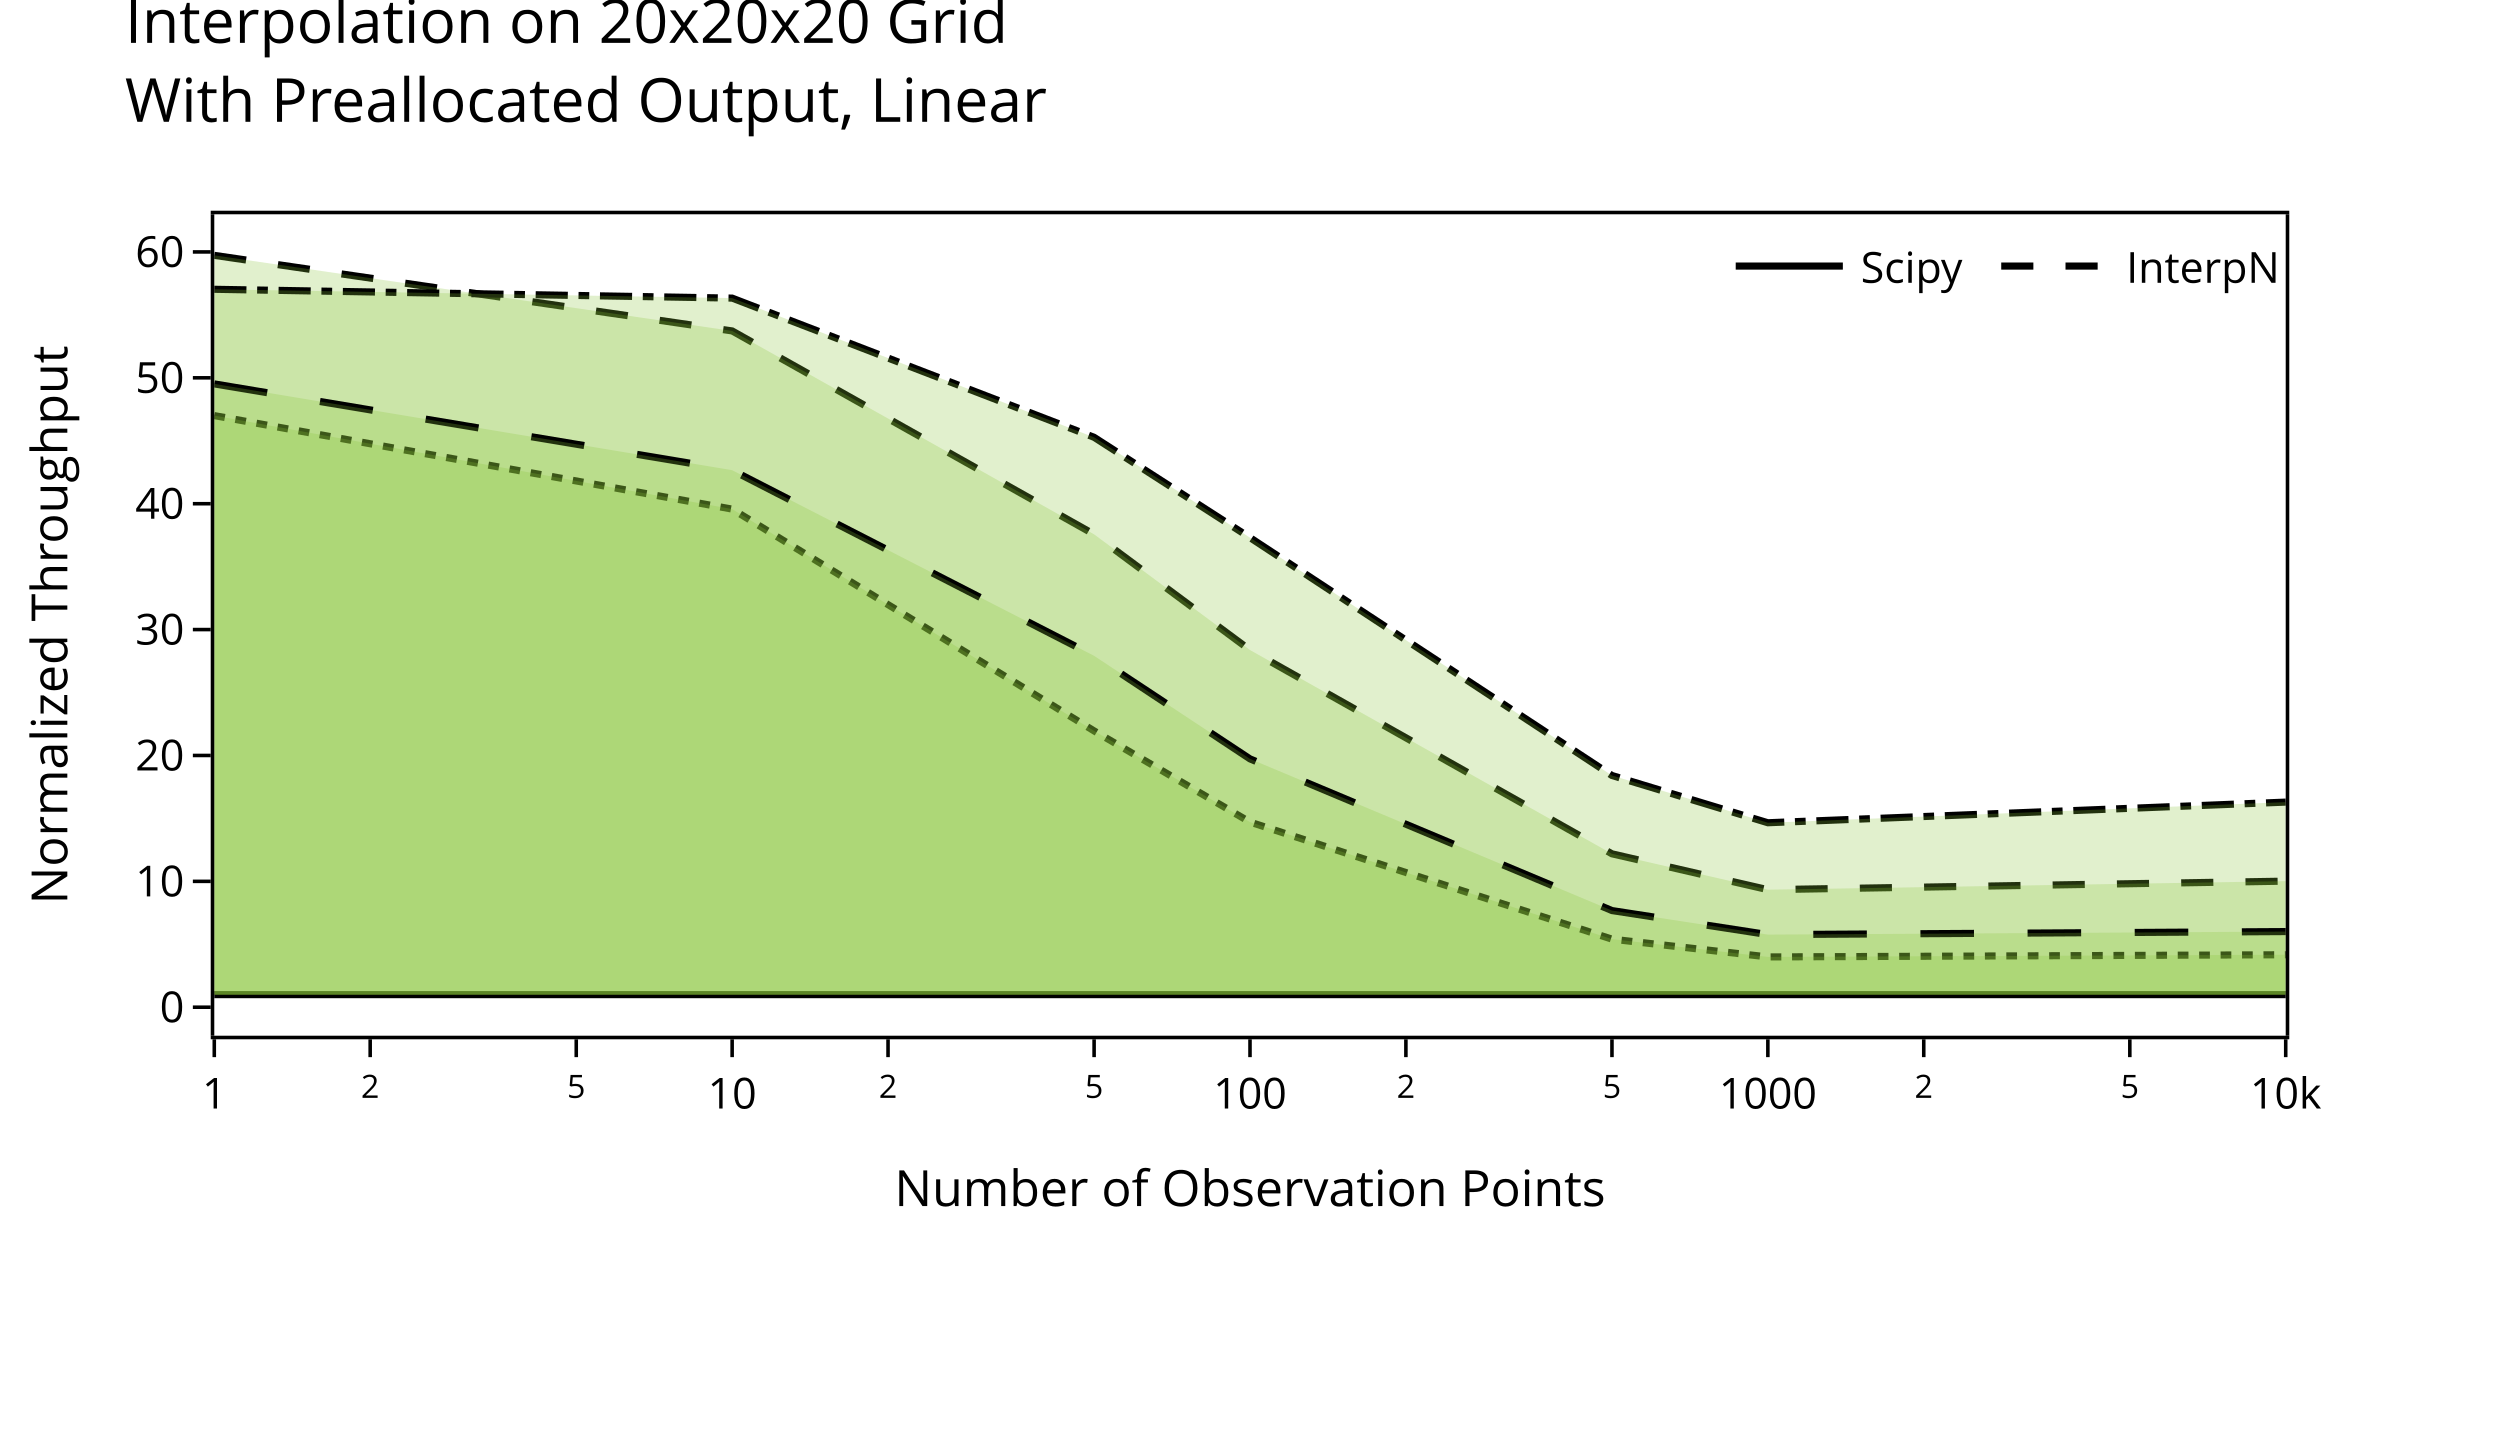
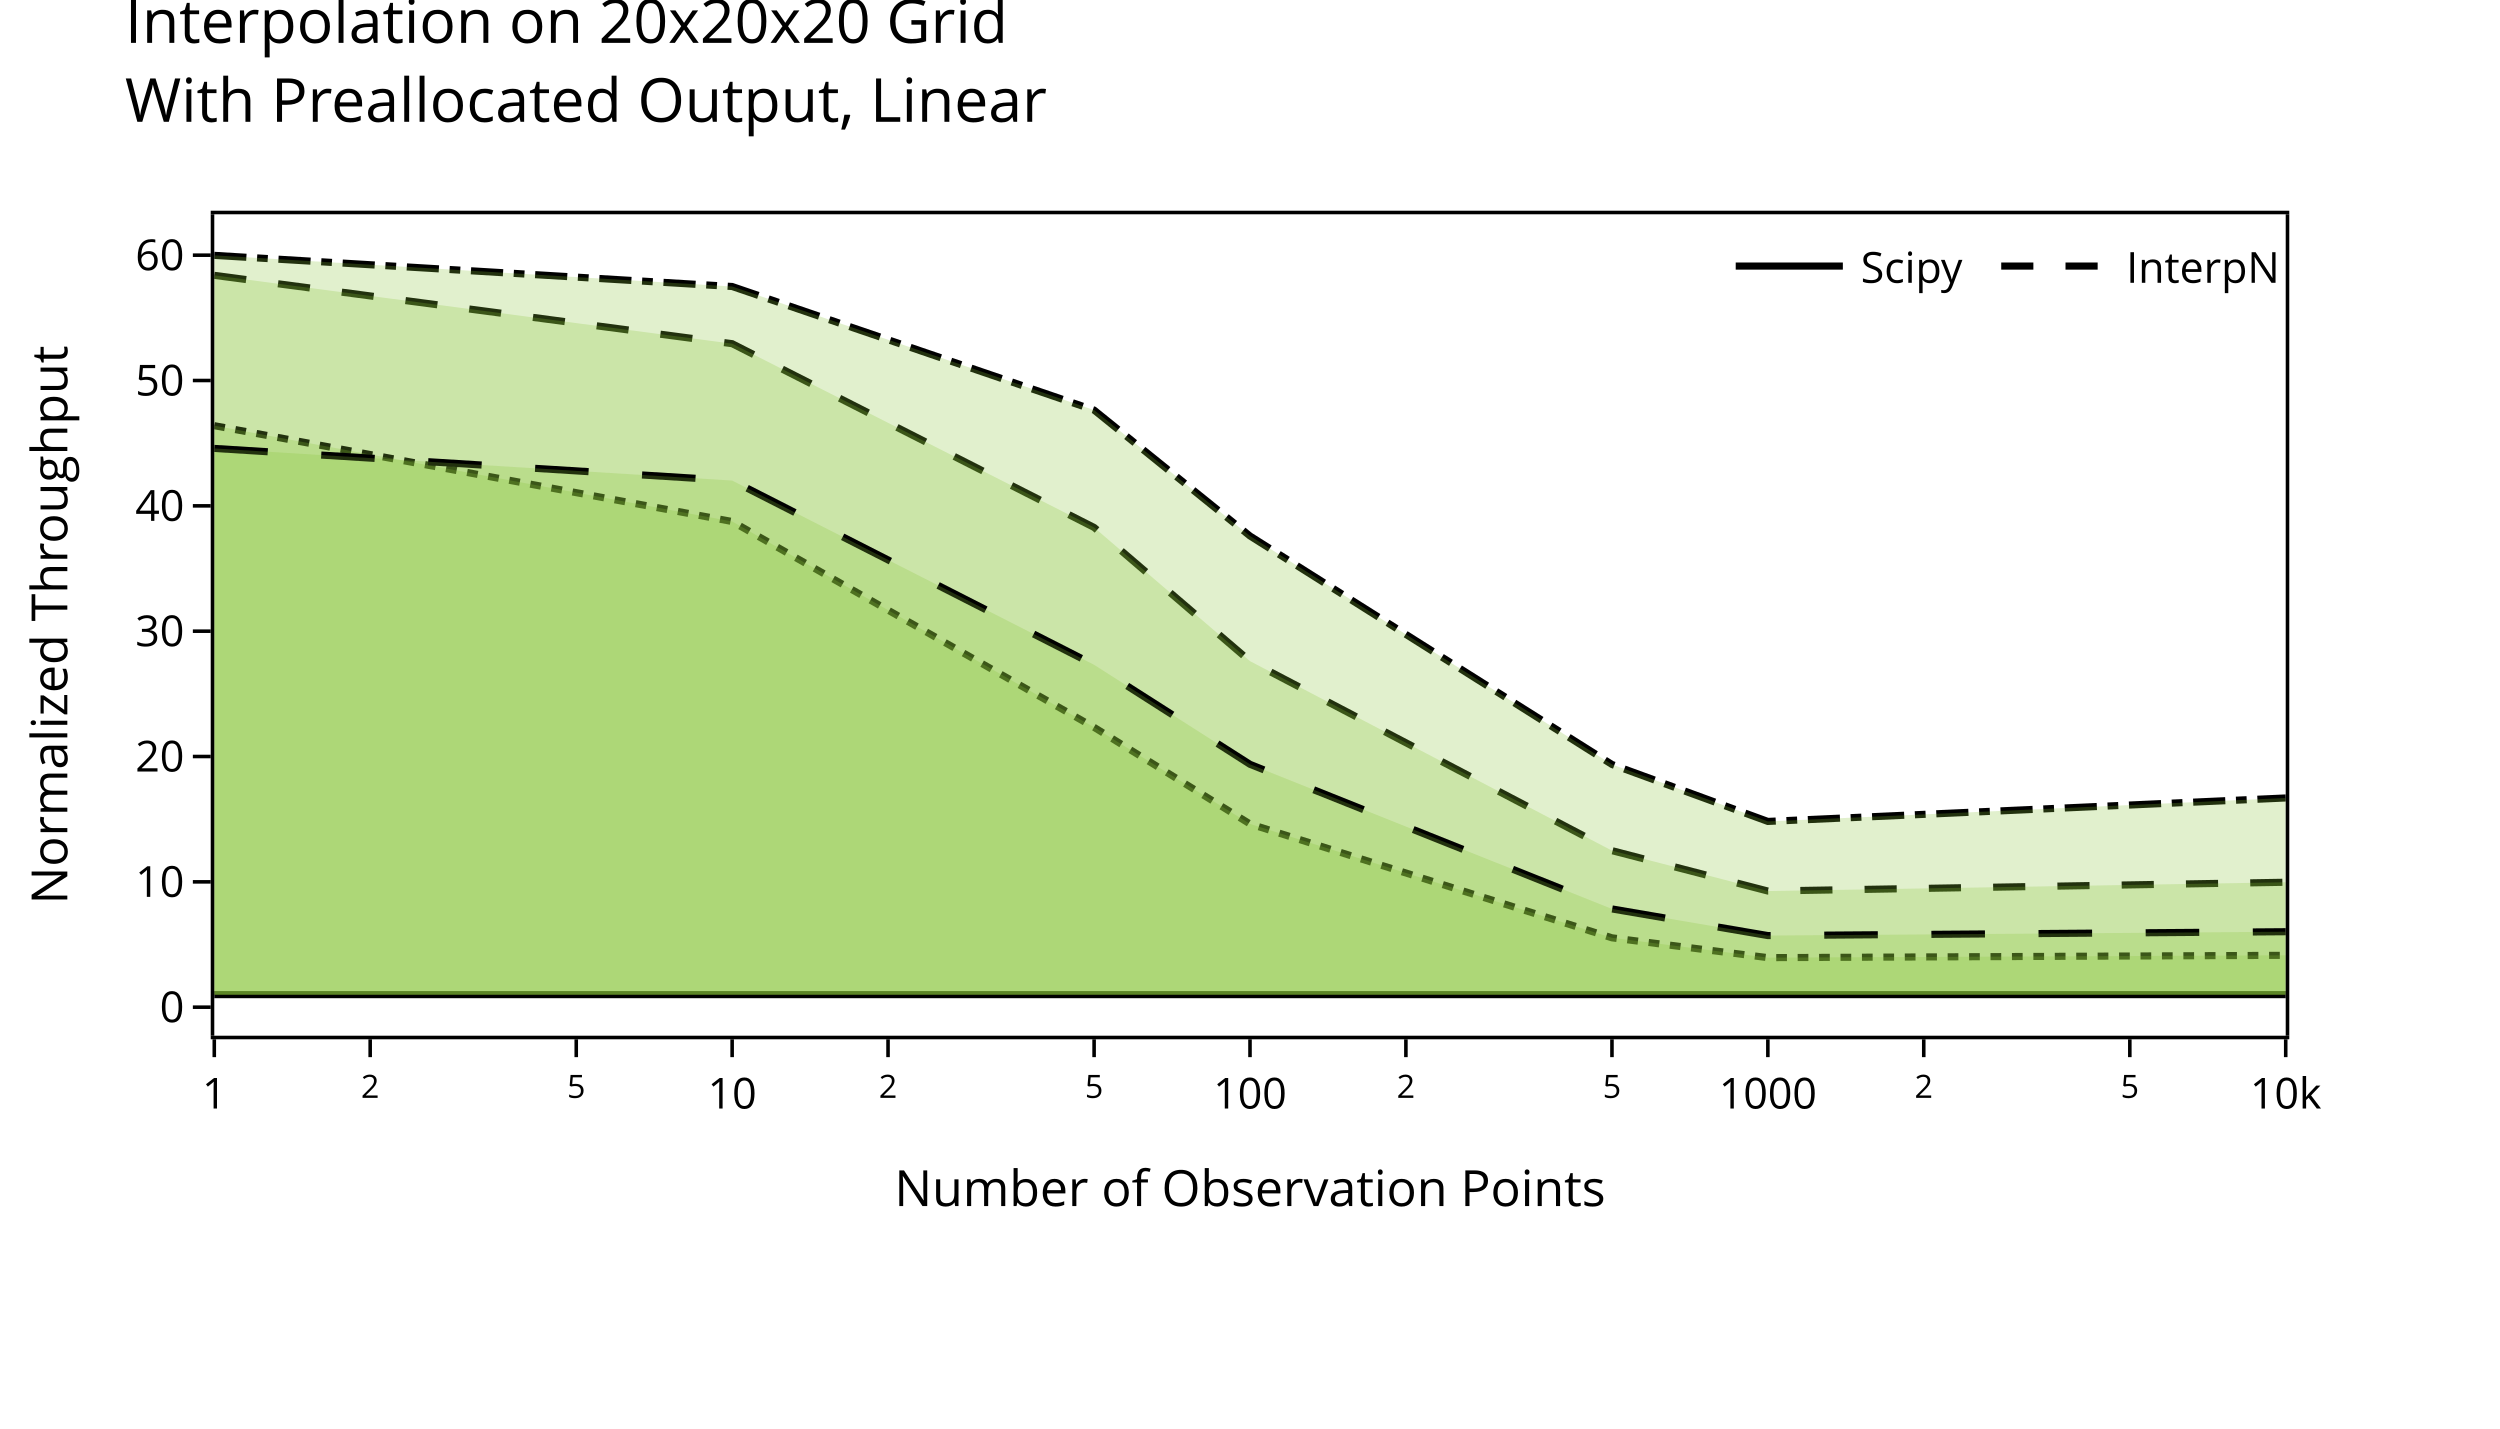
<svg xmlns="http://www.w3.org/2000/svg" class="main-svg" width="700" height="400" style="" viewBox="0 0 700 400">
  <rect x="0" y="0" width="700" height="400" style="fill: rgb(0, 0, 0); fill-opacity: 0;" />
-   <defs id="defs-e51c9c">
+   <defs id="defs-a49486">
    <g class="clips">
-       <clipPath id="clipe51c9cxyplot" class="plotclip">
+       <clipPath id="clipa49486xyplot" class="plotclip">
        <rect width="580" height="230" />
      </clipPath>
-       <clipPath class="axesclip" id="clipe51c9cx">
+       <clipPath class="axesclip" id="clipa49486x">
        <rect x="60" y="0" width="580" height="400" />
      </clipPath>
-       <clipPath class="axesclip" id="clipe51c9cy">
+       <clipPath class="axesclip" id="clipa49486y">
        <rect x="0" y="60" width="700" height="230" />
      </clipPath>
-       <clipPath class="axesclip" id="clipe51c9cxy">
+       <clipPath class="axesclip" id="clipa49486xy">
        <rect x="60" y="60" width="580" height="230" />
      </clipPath>
    </g>
    <g class="gradients" />
    <g class="patterns" />
  </defs>
  <g class="bglayer">
    <rect class="bg" x="60" y="60" width="580" height="230" style="fill: rgb(0, 0, 0); fill-opacity: 0; stroke-width: 0;" />
  </g>
  <g class="layer-below">
    <g class="imagelayer" />
    <g class="shapelayer" />
  </g>
  <g class="cartesianlayer">
    <g class="subplot xy">
      <g class="layer-subplot">
        <g class="shapelayer" />
        <g class="imagelayer" />
      </g>
      <g class="minor-gridlayer">
        <g class="x" />
        <g class="y" />
      </g>
      <g class="gridlayer">
        <g class="x" />
        <g class="y" />
      </g>
      <g class="zerolinelayer" />
      <g class="layer-between">
        <g class="shapelayer" />
        <g class="imagelayer" />
      </g>
      <path class="xlines-below" />
      <path class="ylines-below" />
      <g class="overlines-below" />
      <g class="xaxislayer-below" />
      <g class="yaxislayer-below" />
      <g class="overaxes-below" />
      <g class="overplot">
-         <g class="xy" transform="translate(60,60)" clip-path="url(#clipe51c9cxyplot)">
+         <g class="xy" transform="translate(60,60)" clip-path="url(#clipa49486xyplot)">
          <g class="scatterlayer mlayer">
-             <g class="trace scatter trace75870b" style="stroke-miterlimit: 2; opacity: 1;">
+             <g class="trace scatter traceedd275" style="stroke-miterlimit: 2; opacity: 1;">
              <g class="fills" />
              <g class="errorbars" />
              <g class="lines">
                <path class="js-line" d="M0,218.5L580,218.5" style="vector-effect: none; fill: none; stroke: rgb(0, 0, 0); stroke-opacity: 1; stroke-width: 2px; opacity: 1;" />
              </g>
              <g class="points" />
              <g class="text" />
            </g>
-             <g class="trace scatter tracef72b09" style="stroke-miterlimit: 2; opacity: 1;">
-               <g class="fills" />
-               <g class="errorbars" />
-               <g class="lines">
-                 <path class="js-line" d="M0,11.5L145,32.66L246.35,89.62L290,122.01L391.35,179.07L435,189.11L580,186.72" style="vector-effect: none; fill: none; stroke: rgb(0, 0, 0); stroke-opacity: 1; stroke-dasharray: 9px, 9px; stroke-width: 2px; opacity: 1;" />
-               </g>
-               <g class="points" />
-               <g class="text" />
-             </g>
-             <g class="trace scatter tracef96c4a" style="stroke-miterlimit: 2; opacity: 1;">
+             <g class="trace scatter trace1bae87" style="stroke-miterlimit: 2; opacity: 1;">
+               <g class="fills" />
+               <g class="errorbars" />
+               <g class="lines">
+                 <path class="js-line" d="M0,17.1L145,36.23L246.35,87.69L290,125.12L391.35,178.18L435,189.49L580,187.03" style="vector-effect: none; fill: none; stroke: rgb(0, 0, 0); stroke-opacity: 1; stroke-dasharray: 9px, 9px; stroke-width: 2px; opacity: 1;" />
+               </g>
+               <g class="points" />
+               <g class="text" />
+             </g>
+             <g class="trace scatter trace95c01f" style="stroke-miterlimit: 2; opacity: 1;">
              <g class="fills">
                <g>
-                   <path class="js-fill" d="M0,11.5L145,32.66L246.35,89.62L290,122.01L391.35,179.07L435,189.11L580,186.72L580,218.5L435,218.5L0,218.5Z" style="fill: rgb(139, 196, 59); fill-opacity: 0.25; stroke-width: 0;" />
+                   <path class="js-fill" d="M0,17.1L145,36.23L246.35,87.69L290,125.12L391.35,178.18L435,189.49L580,187.03L580,218.5L435,218.5L0,218.5Z" style="fill: rgb(139, 196, 59); fill-opacity: 0.25; stroke-width: 0;" />
                </g>
              </g>
              <g class="errorbars" />
              <g class="lines">
-                 <path class="js-line" d="M0,11.5L145,32.66L246.35,89.62L290,122.01L391.35,179.07L435,189.11L580,186.72L580,218.5L435,218.5L0,218.5" style="vector-effect: none; fill: none; stroke: rgb(0, 204, 150); stroke-opacity: 1; stroke-width: 0px; opacity: 1;" />
-               </g>
-               <g class="points" />
-               <g class="text" />
-             </g>
-             <g class="trace scatter trace5d2011" style="stroke-miterlimit: 2; opacity: 1;">
-               <g class="fills" />
-               <g class="errorbars" />
-               <g class="lines">
-                 <path class="js-line" d="M0,56.37L145,82.55L246.35,144.66L290,170.19L391.35,202.96L435,207.94L580,207.33" style="vector-effect: none; fill: none; stroke: rgb(0, 0, 0); stroke-opacity: 1; stroke-dasharray: 3px, 3px; stroke-width: 2px; opacity: 1;" />
-               </g>
-               <g class="points" />
-               <g class="text" />
-             </g>
-             <g class="trace scatter tracec2d2fd" style="stroke-miterlimit: 2; opacity: 1;">
+                 <path class="js-line" d="M0,17.1L145,36.23L246.35,87.69L290,125.12L391.35,178.18L435,189.49L580,187.03L580,218.5L435,218.5L0,218.5" style="vector-effect: none; fill: none; stroke: rgb(0, 204, 150); stroke-opacity: 1; stroke-width: 0px; opacity: 1;" />
+               </g>
+               <g class="points" />
+               <g class="text" />
+             </g>
+             <g class="trace scatter tracea2732a" style="stroke-miterlimit: 2; opacity: 1;">
+               <g class="fills" />
+               <g class="errorbars" />
+               <g class="lines">
+                 <path class="js-line" d="M0,59.19L145,86.02L246.35,143.66L290,170.71L391.35,202.59L435,208.14L580,207.49" style="vector-effect: none; fill: none; stroke: rgb(0, 0, 0); stroke-opacity: 1; stroke-dasharray: 3px, 3px; stroke-width: 2px; opacity: 1;" />
+               </g>
+               <g class="points" />
+               <g class="text" />
+             </g>
+             <g class="trace scatter traceb2490a" style="stroke-miterlimit: 2; opacity: 1;">
              <g class="fills">
                <g>
-                   <path class="js-fill" d="M0,56.37L145,82.55L246.35,144.66L290,170.19L391.35,202.96L435,207.94L580,207.33L580,218.5L435,218.5L0,218.5Z" style="fill: rgb(139, 196, 59); fill-opacity: 0.25; stroke-width: 0;" />
+                   <path class="js-fill" d="M0,59.19L145,86.02L246.35,143.66L290,170.71L391.35,202.59L435,208.14L580,207.49L580,218.5L435,218.5L0,218.5Z" style="fill: rgb(139, 196, 59); fill-opacity: 0.25; stroke-width: 0;" />
                </g>
              </g>
              <g class="errorbars" />
              <g class="lines">
-                 <path class="js-line" d="M0,56.37L145,82.55L246.35,144.66L290,170.19L391.35,202.96L435,207.94L580,207.33L580,218.5L435,218.5L0,218.5" style="vector-effect: none; fill: none; stroke: rgb(255, 161, 90); stroke-opacity: 1; stroke-width: 0px; opacity: 1;" />
-               </g>
-               <g class="points" />
-               <g class="text" />
-             </g>
-             <g class="trace scatter trace56363c" style="stroke-miterlimit: 2; opacity: 1;">
-               <g class="fills" />
-               <g class="errorbars" />
-               <g class="lines">
-                 <path class="js-line" d="M0,21L145,23.47L246.35,62.45L290,90.54L391.35,157.14L435,170.37L580,164.59" style="vector-effect: none; fill: none; stroke: rgb(0, 0, 0); stroke-opacity: 1; stroke-dasharray: 9px, 3px, 3px, 3px; stroke-width: 2px; opacity: 1;" />
-               </g>
-               <g class="points" />
-               <g class="text" />
-             </g>
-             <g class="trace scatter trace45c8b1" style="stroke-miterlimit: 2; opacity: 1;">
+                 <path class="js-line" d="M0,59.19L145,86.02L246.35,143.66L290,170.71L391.35,202.59L435,208.14L580,207.49L580,218.5L435,218.5L0,218.5" style="vector-effect: none; fill: none; stroke: rgb(255, 161, 90); stroke-opacity: 1; stroke-width: 0px; opacity: 1;" />
+               </g>
+               <g class="points" />
+               <g class="text" />
+             </g>
+             <g class="trace scatter trace92f21b" style="stroke-miterlimit: 2; opacity: 1;">
+               <g class="fills" />
+               <g class="errorbars" />
+               <g class="lines">
+                 <path class="js-line" d="M0,11.5L145,20.22L246.35,54.83L290,90.08L391.35,154.05L435,170L580,163.43" style="vector-effect: none; fill: none; stroke: rgb(0, 0, 0); stroke-opacity: 1; stroke-dasharray: 9px, 3px, 3px, 3px; stroke-width: 2px; opacity: 1;" />
+               </g>
+               <g class="points" />
+               <g class="text" />
+             </g>
+             <g class="trace scatter trace335458" style="stroke-miterlimit: 2; opacity: 1;">
              <g class="fills">
                <g>
-                   <path class="js-fill" d="M0,21L145,23.47L246.35,62.45L290,90.54L391.35,157.14L435,170.37L580,164.59L580,218.5L435,218.5L0,218.5Z" style="fill: rgb(139, 196, 59); fill-opacity: 0.25; stroke-width: 0;" />
+                   <path class="js-fill" d="M0,11.5L145,20.22L246.35,54.83L290,90.08L391.35,154.05L435,170L580,163.43L580,218.5L435,218.5L0,218.5Z" style="fill: rgb(139, 196, 59); fill-opacity: 0.25; stroke-width: 0;" />
                </g>
              </g>
              <g class="errorbars" />
              <g class="lines">
-                 <path class="js-line" d="M0,21L145,23.47L246.35,62.45L290,90.54L391.35,157.14L435,170.37L580,164.59L580,218.5L435,218.5L0,218.5" style="vector-effect: none; fill: none; stroke: rgb(255, 102, 146); stroke-opacity: 1; stroke-width: 0px; opacity: 1;" />
-               </g>
-               <g class="points" />
-               <g class="text" />
-             </g>
-             <g class="trace scatter tracee4203f" style="stroke-miterlimit: 2; opacity: 1;">
-               <g class="fills" />
-               <g class="errorbars" />
-               <g class="lines">
-                 <path class="js-line" d="M0,47.49L145,71.66L246.35,123.64L290,152.49L391.35,194.96L435,201.69L580,200.84" style="vector-effect: none; fill: none; stroke: rgb(0, 0, 0); stroke-opacity: 1; stroke-dasharray: 15px, 15px; stroke-width: 2px; opacity: 1;" />
-               </g>
-               <g class="points" />
-               <g class="text" />
-             </g>
-             <g class="trace scatter trace75d648" style="stroke-miterlimit: 2; opacity: 1;">
+                 <path class="js-line" d="M0,11.5L145,20.22L246.35,54.83L290,90.08L391.35,154.05L435,170L580,163.43L580,218.5L435,218.5L0,218.5" style="vector-effect: none; fill: none; stroke: rgb(255, 102, 146); stroke-opacity: 1; stroke-width: 0px; opacity: 1;" />
+               </g>
+               <g class="points" />
+               <g class="text" />
+             </g>
+             <g class="trace scatter trace5e5a81" style="stroke-miterlimit: 2; opacity: 1;">
+               <g class="fills" />
+               <g class="errorbars" />
+               <g class="lines">
+                 <path class="js-line" d="M0,65.56L145,74.56L246.35,126.15L290,154.01L391.35,194.5L435,201.96L580,200.88" style="vector-effect: none; fill: none; stroke: rgb(0, 0, 0); stroke-opacity: 1; stroke-dasharray: 15px, 15px; stroke-width: 2px; opacity: 1;" />
+               </g>
+               <g class="points" />
+               <g class="text" />
+             </g>
+             <g class="trace scatter trace287476" style="stroke-miterlimit: 2; opacity: 1;">
              <g class="fills">
                <g>
-                   <path class="js-fill" d="M0,47.49L145,71.66L246.35,123.64L290,152.49L391.35,194.96L435,201.69L580,200.84L580,218.5L435,218.5L0,218.5Z" style="fill: rgb(139, 196, 59); fill-opacity: 0.25; stroke-width: 0;" />
+                   <path class="js-fill" d="M0,65.56L145,74.56L246.35,126.15L290,154.01L391.35,194.5L435,201.96L580,200.88L580,218.5L435,218.5L0,218.5Z" style="fill: rgb(139, 196, 59); fill-opacity: 0.25; stroke-width: 0;" />
                </g>
              </g>
              <g class="errorbars" />
              <g class="lines">
-                 <path class="js-line" d="M0,47.49L145,71.66L246.35,123.64L290,152.49L391.35,194.96L435,201.69L580,200.84L580,218.5L435,218.5L0,218.5" style="vector-effect: none; fill: none; stroke: rgb(255, 151, 255); stroke-opacity: 1; stroke-width: 0px; opacity: 1;" />
+                 <path class="js-line" d="M0,65.56L145,74.56L246.35,126.15L290,154.01L391.35,194.5L435,201.96L580,200.88L580,218.5L435,218.5L0,218.5" style="vector-effect: none; fill: none; stroke: rgb(255, 151, 255); stroke-opacity: 1; stroke-width: 0px; opacity: 1;" />
              </g>
              <g class="points" />
              <g class="text" />
            </g>
          </g>
        </g>
      </g>
      <path class="xlines-above crisp" d="M59,290.5H641M59,59.5H641" style="fill: none; stroke-width: 1px; stroke: rgb(0, 0, 0); stroke-opacity: 1;" />
      <path class="ylines-above crisp" d="M59.5,60V290M640.5,60V290" style="fill: none; stroke-width: 1px; stroke: rgb(0, 0, 0); stroke-opacity: 1;" />
      <g class="overlines-above" />
      <g class="xaxislayer-above">
        <path class="xtick ticks crisp" d="M0,291v5" transform="translate(60,0)" style="stroke: rgb(0, 0, 0); stroke-opacity: 1; stroke-width: 1px;" />
        <path class="xtick ticks crisp" d="M0,291v5" transform="translate(103.65,0)" style="stroke: rgb(0, 0, 0); stroke-opacity: 1; stroke-width: 1px;" />
        <path class="xtick ticks crisp" d="M0,291v5" transform="translate(161.35,0)" style="stroke: rgb(0, 0, 0); stroke-opacity: 1; stroke-width: 1px;" />
        <path class="xtick ticks crisp" d="M0,291v5" transform="translate(205,0)" style="stroke: rgb(0, 0, 0); stroke-opacity: 1; stroke-width: 1px;" />
        <path class="xtick ticks crisp" d="M0,291v5" transform="translate(248.65,0)" style="stroke: rgb(0, 0, 0); stroke-opacity: 1; stroke-width: 1px;" />
        <path class="xtick ticks crisp" d="M0,291v5" transform="translate(306.35,0)" style="stroke: rgb(0, 0, 0); stroke-opacity: 1; stroke-width: 1px;" />
        <path class="xtick ticks crisp" d="M0,291v5" transform="translate(350,0)" style="stroke: rgb(0, 0, 0); stroke-opacity: 1; stroke-width: 1px;" />
        <path class="xtick ticks crisp" d="M0,291v5" transform="translate(393.65,0)" style="stroke: rgb(0, 0, 0); stroke-opacity: 1; stroke-width: 1px;" />
        <path class="xtick ticks crisp" d="M0,291v5" transform="translate(451.35,0)" style="stroke: rgb(0, 0, 0); stroke-opacity: 1; stroke-width: 1px;" />
        <path class="xtick ticks crisp" d="M0,291v5" transform="translate(495,0)" style="stroke: rgb(0, 0, 0); stroke-opacity: 1; stroke-width: 1px;" />
        <path class="xtick ticks crisp" d="M0,291v5" transform="translate(538.65,0)" style="stroke: rgb(0, 0, 0); stroke-opacity: 1; stroke-width: 1px;" />
        <path class="xtick ticks crisp" d="M0,291v5" transform="translate(596.35,0)" style="stroke: rgb(0, 0, 0); stroke-opacity: 1; stroke-width: 1px;" />
        <path class="xtick ticks crisp" d="M0,291v5" transform="translate(640,0)" style="stroke: rgb(0, 0, 0); stroke-opacity: 1; stroke-width: 1px;" />
        <g class="xtick">
          <text text-anchor="middle" x="0" y="310.4" transform="translate(60,0)" style="font-family: 'Open Sans', verdana, arial, sans-serif; font-size: 12px; fill: rgb(0, 0, 0); fill-opacity: 1; white-space: pre; opacity: 1;">1</text>
        </g>
        <g class="xtick">
          <text text-anchor="middle" x="0" y="307.4" style="font-family: 'Open Sans', verdana, arial, sans-serif; font-size: 9px; fill: rgb(0, 0, 0); fill-opacity: 1; white-space: pre; opacity: 1;" transform="translate(103.65,0)">2</text>
        </g>
        <g class="xtick">
          <text text-anchor="middle" x="0" y="307.4" style="font-family: 'Open Sans', verdana, arial, sans-serif; font-size: 9px; fill: rgb(0, 0, 0); fill-opacity: 1; white-space: pre; opacity: 1;" transform="translate(161.35,0)">5</text>
        </g>
        <g class="xtick">
          <text text-anchor="middle" x="0" y="310.4" style="font-family: 'Open Sans', verdana, arial, sans-serif; font-size: 12px; fill: rgb(0, 0, 0); fill-opacity: 1; white-space: pre; opacity: 1;" transform="translate(205,0)">10</text>
        </g>
        <g class="xtick">
          <text text-anchor="middle" x="0" y="307.4" style="font-family: 'Open Sans', verdana, arial, sans-serif; font-size: 9px; fill: rgb(0, 0, 0); fill-opacity: 1; white-space: pre; opacity: 1;" transform="translate(248.65,0)">2</text>
        </g>
        <g class="xtick">
          <text text-anchor="middle" x="0" y="307.4" style="font-family: 'Open Sans', verdana, arial, sans-serif; font-size: 9px; fill: rgb(0, 0, 0); fill-opacity: 1; white-space: pre; opacity: 1;" transform="translate(306.35,0)">5</text>
        </g>
        <g class="xtick">
          <text text-anchor="middle" x="0" y="310.4" style="font-family: 'Open Sans', verdana, arial, sans-serif; font-size: 12px; fill: rgb(0, 0, 0); fill-opacity: 1; white-space: pre; opacity: 1;" transform="translate(350,0)">100</text>
        </g>
        <g class="xtick">
          <text text-anchor="middle" x="0" y="307.4" style="font-family: 'Open Sans', verdana, arial, sans-serif; font-size: 9px; fill: rgb(0, 0, 0); fill-opacity: 1; white-space: pre; opacity: 1;" transform="translate(393.65,0)">2</text>
        </g>
        <g class="xtick">
          <text text-anchor="middle" x="0" y="307.4" style="font-family: 'Open Sans', verdana, arial, sans-serif; font-size: 9px; fill: rgb(0, 0, 0); fill-opacity: 1; white-space: pre; opacity: 1;" transform="translate(451.35,0)">5</text>
        </g>
        <g class="xtick">
          <text text-anchor="middle" x="0" y="310.4" style="font-family: 'Open Sans', verdana, arial, sans-serif; font-size: 12px; fill: rgb(0, 0, 0); fill-opacity: 1; white-space: pre; opacity: 1;" transform="translate(495,0)">1000</text>
        </g>
        <g class="xtick">
          <text text-anchor="middle" x="0" y="307.4" style="font-family: 'Open Sans', verdana, arial, sans-serif; font-size: 9px; fill: rgb(0, 0, 0); fill-opacity: 1; white-space: pre; opacity: 1;" transform="translate(538.65,0)">2</text>
        </g>
        <g class="xtick">
          <text text-anchor="middle" x="0" y="307.4" style="font-family: 'Open Sans', verdana, arial, sans-serif; font-size: 9px; fill: rgb(0, 0, 0); fill-opacity: 1; white-space: pre; opacity: 1;" transform="translate(596.35,0)">5</text>
        </g>
        <g class="xtick">
          <text text-anchor="middle" x="0" y="310.4" style="font-family: 'Open Sans', verdana, arial, sans-serif; font-size: 12px; fill: rgb(0, 0, 0); fill-opacity: 1; white-space: pre; opacity: 1;" transform="translate(640,0)">10k</text>
        </g>
      </g>
      <g class="yaxislayer-above">
-         <path class="ytick ticks crisp" d="M59,0h-5" transform="translate(0,282.02)" style="stroke: rgb(0, 0, 0); stroke-opacity: 1; stroke-width: 1px;" />
-         <path class="ytick ticks crisp" d="M59,0h-5" transform="translate(0,246.78)" style="stroke: rgb(0, 0, 0); stroke-opacity: 1; stroke-width: 1px;" />
-         <path class="ytick ticks crisp" d="M59,0h-5" transform="translate(0,211.53)" style="stroke: rgb(0, 0, 0); stroke-opacity: 1; stroke-width: 1px;" />
-         <path class="ytick ticks crisp" d="M59,0h-5" transform="translate(0,176.28)" style="stroke: rgb(0, 0, 0); stroke-opacity: 1; stroke-width: 1px;" />
-         <path class="ytick ticks crisp" d="M59,0h-5" transform="translate(0,141.04)" style="stroke: rgb(0, 0, 0); stroke-opacity: 1; stroke-width: 1px;" />
-         <path class="ytick ticks crisp" d="M59,0h-5" transform="translate(0,105.79)" style="stroke: rgb(0, 0, 0); stroke-opacity: 1; stroke-width: 1px;" />
-         <path class="ytick ticks crisp" d="M59,0h-5" transform="translate(0,70.54)" style="stroke: rgb(0, 0, 0); stroke-opacity: 1; stroke-width: 1px;" />
-         <g class="ytick">
-           <text text-anchor="end" x="51.6" y="4.2" transform="translate(0,282.02)" style="font-family: 'Open Sans', verdana, arial, sans-serif; font-size: 12px; fill: rgb(0, 0, 0); fill-opacity: 1; white-space: pre; opacity: 1;">0</text>
-         </g>
-         <g class="ytick">
-           <text text-anchor="end" x="51.6" y="4.2" style="font-family: 'Open Sans', verdana, arial, sans-serif; font-size: 12px; fill: rgb(0, 0, 0); fill-opacity: 1; white-space: pre; opacity: 1;" transform="translate(0,246.78)">10</text>
-         </g>
-         <g class="ytick">
-           <text text-anchor="end" x="51.6" y="4.2" style="font-family: 'Open Sans', verdana, arial, sans-serif; font-size: 12px; fill: rgb(0, 0, 0); fill-opacity: 1; white-space: pre; opacity: 1;" transform="translate(0,211.53)">20</text>
-         </g>
-         <g class="ytick">
-           <text text-anchor="end" x="51.6" y="4.2" style="font-family: 'Open Sans', verdana, arial, sans-serif; font-size: 12px; fill: rgb(0, 0, 0); fill-opacity: 1; white-space: pre; opacity: 1;" transform="translate(0,176.28)">30</text>
-         </g>
-         <g class="ytick">
-           <text text-anchor="end" x="51.6" y="4.2" style="font-family: 'Open Sans', verdana, arial, sans-serif; font-size: 12px; fill: rgb(0, 0, 0); fill-opacity: 1; white-space: pre; opacity: 1;" transform="translate(0,141.04)">40</text>
-         </g>
-         <g class="ytick">
-           <text text-anchor="end" x="51.6" y="4.2" style="font-family: 'Open Sans', verdana, arial, sans-serif; font-size: 12px; fill: rgb(0, 0, 0); fill-opacity: 1; white-space: pre; opacity: 1;" transform="translate(0,105.79)">50</text>
-         </g>
-         <g class="ytick">
-           <text text-anchor="end" x="51.6" y="4.2" style="font-family: 'Open Sans', verdana, arial, sans-serif; font-size: 12px; fill: rgb(0, 0, 0); fill-opacity: 1; white-space: pre; opacity: 1;" transform="translate(0,70.54)">60</text>
+         <path class="ytick ticks crisp" d="M59,0h-5" transform="translate(0,282.01)" style="stroke: rgb(0, 0, 0); stroke-opacity: 1; stroke-width: 1px;" />
+         <path class="ytick ticks crisp" d="M59,0h-5" transform="translate(0,246.92)" style="stroke: rgb(0, 0, 0); stroke-opacity: 1; stroke-width: 1px;" />
+         <path class="ytick ticks crisp" d="M59,0h-5" transform="translate(0,211.82)" style="stroke: rgb(0, 0, 0); stroke-opacity: 1; stroke-width: 1px;" />
+         <path class="ytick ticks crisp" d="M59,0h-5" transform="translate(0,176.73)" style="stroke: rgb(0, 0, 0); stroke-opacity: 1; stroke-width: 1px;" />
+         <path class="ytick ticks crisp" d="M59,0h-5" transform="translate(0,141.64)" style="stroke: rgb(0, 0, 0); stroke-opacity: 1; stroke-width: 1px;" />
+         <path class="ytick ticks crisp" d="M59,0h-5" transform="translate(0,106.54)" style="stroke: rgb(0, 0, 0); stroke-opacity: 1; stroke-width: 1px;" />
+         <path class="ytick ticks crisp" d="M59,0h-5" transform="translate(0,71.45)" style="stroke: rgb(0, 0, 0); stroke-opacity: 1; stroke-width: 1px;" />
+         <g class="ytick">
+           <text text-anchor="end" x="51.6" y="4.2" transform="translate(0,282.01)" style="font-family: 'Open Sans', verdana, arial, sans-serif; font-size: 12px; fill: rgb(0, 0, 0); fill-opacity: 1; white-space: pre; opacity: 1;">0</text>
+         </g>
+         <g class="ytick">
+           <text text-anchor="end" x="51.6" y="4.2" style="font-family: 'Open Sans', verdana, arial, sans-serif; font-size: 12px; fill: rgb(0, 0, 0); fill-opacity: 1; white-space: pre; opacity: 1;" transform="translate(0,246.92)">10</text>
+         </g>
+         <g class="ytick">
+           <text text-anchor="end" x="51.6" y="4.2" style="font-family: 'Open Sans', verdana, arial, sans-serif; font-size: 12px; fill: rgb(0, 0, 0); fill-opacity: 1; white-space: pre; opacity: 1;" transform="translate(0,211.82)">20</text>
+         </g>
+         <g class="ytick">
+           <text text-anchor="end" x="51.6" y="4.2" style="font-family: 'Open Sans', verdana, arial, sans-serif; font-size: 12px; fill: rgb(0, 0, 0); fill-opacity: 1; white-space: pre; opacity: 1;" transform="translate(0,176.73)">30</text>
+         </g>
+         <g class="ytick">
+           <text text-anchor="end" x="51.6" y="4.2" style="font-family: 'Open Sans', verdana, arial, sans-serif; font-size: 12px; fill: rgb(0, 0, 0); fill-opacity: 1; white-space: pre; opacity: 1;" transform="translate(0,141.64)">40</text>
+         </g>
+         <g class="ytick">
+           <text text-anchor="end" x="51.6" y="4.2" style="font-family: 'Open Sans', verdana, arial, sans-serif; font-size: 12px; fill: rgb(0, 0, 0); fill-opacity: 1; white-space: pre; opacity: 1;" transform="translate(0,106.54)">50</text>
+         </g>
+         <g class="ytick">
+           <text text-anchor="end" x="51.6" y="4.2" style="font-family: 'Open Sans', verdana, arial, sans-serif; font-size: 12px; fill: rgb(0, 0, 0); fill-opacity: 1; white-space: pre; opacity: 1;" transform="translate(0,71.45)">60</text>
        </g>
      </g>
      <g class="overaxes-above" />
    </g>
  </g>
  <g class="polarlayer" />
  <g class="smithlayer" />
  <g class="ternarylayer" />
  <g class="geolayer" />
  <g class="funnelarealayer" />
  <g class="pielayer" />
  <g class="iciclelayer" />
  <g class="treemaplayer" />
  <g class="sunburstlayer" />
  <g class="glimages" />
-   <defs id="topdefs-e51c9c">
+   <defs id="topdefs-a49486">
    <g class="clips" />
-     <clipPath id="legende51c9c">
+     <clipPath id="legenda49486">
      <rect width="159" height="29" x="0" y="0" />
    </clipPath>
  </defs>
  <g class="layer-above">
    <g class="imagelayer" />
    <g class="shapelayer" />
  </g>
  <g class="infolayer">
    <g class="legend" pointer-events="all" transform="translate(481,60)">
      <rect class="bg" shape-rendering="crispEdges" width="159" height="29" x="0" y="0" style="stroke: rgb(68, 68, 68); stroke-opacity: 1; fill: rgb(0, 0, 0); fill-opacity: 0; stroke-width: 0px;" />
-       <g class="scrollbox" transform="" clip-path="url(#legende51c9c)">
+       <g class="scrollbox" transform="" clip-path="url(#legenda49486)">
        <g class="groups">
          <g class="traces" transform="translate(0,14.5)" style="opacity: 1;">
            <text class="legendtext" text-anchor="start" x="40" y="4.68" style="font-family: 'Open Sans', verdana, arial, sans-serif; font-size: 12px; fill: rgb(0, 0, 0); fill-opacity: 1; white-space: pre;">Scipy</text>
            <g class="layers" style="opacity: 1;">
              <g class="legendfill" />
              <g class="legendlines">
                <path class="js-line" d="M5,0h30" style="fill: none; stroke: rgb(0, 0, 0); stroke-opacity: 1; stroke-width: 2px;" />
              </g>
              <g class="legendsymbols">
                <g class="legendpoints" />
              </g>
            </g>
            <rect class="legendtoggle" x="0" y="-9.5" width="71.844" height="19" style="fill: rgb(0, 0, 0); fill-opacity: 0;" />
          </g>
          <g class="traces" transform="translate(74.34375,14.5)" style="opacity: 1;">
            <text class="legendtext" text-anchor="start" x="40" y="4.68" style="font-family: 'Open Sans', verdana, arial, sans-serif; font-size: 12px; fill: rgb(0, 0, 0); fill-opacity: 1; white-space: pre;">InterpN</text>
            <g class="layers" style="opacity: 1;">
              <g class="legendfill" />
              <g class="legendlines">
                <path class="js-line" d="M5,0h30" style="fill: none; stroke: rgb(0, 0, 0); stroke-opacity: 1; stroke-dasharray: 9px, 9px; stroke-width: 2px;" />
              </g>
              <g class="legendsymbols">
                <g class="legendpoints" />
              </g>
            </g>
            <rect class="legendtoggle" x="0" y="-9.5" width="81.859" height="19" style="fill: rgb(0, 0, 0); fill-opacity: 0;" />
          </g>
        </g>
      </g>
      <rect class="scrollbar" rx="20" ry="3" width="0" height="0" x="0" y="0" style="fill: rgb(128, 139, 164); fill-opacity: 1;" />
    </g>
    <g class="g-gtitle">
      <text class="gtitle" x="35" y="12" text-anchor="start" dy="0.7em" style="opacity: 1; font-family: 'Open Sans', verdana, arial, sans-serif; font-size: 17px; fill: rgb(0, 0, 0); fill-opacity: 1; white-space: pre;">
        <tspan class="line" dy="0em" x="35" y="12">Interpolation on 20x20x20 Grid</tspan>
        <tspan class="line" dy="1.3em" x="35" y="12">With Preallocated Output, Linear</tspan>
      </text>
    </g>
    <g class="g-xtitle">
      <text class="xtitle" x="350" y="337.706" text-anchor="middle" style="opacity: 1; font-family: 'Open Sans', verdana, arial, sans-serif; font-size: 14px; fill: rgb(0, 0, 0); fill-opacity: 1; white-space: pre;">Number of Observation Points</text>
    </g>
    <g class="g-ytitle">
      <text class="ytitle" transform="rotate(-90,18.85,175)" x="18.85" y="175" text-anchor="middle" style="opacity: 1; font-family: 'Open Sans', verdana, arial, sans-serif; font-size: 14px; fill: rgb(0, 0, 0); fill-opacity: 1; white-space: pre;">Normalized Throughput</text>
    </g>
  </g>
</svg>
